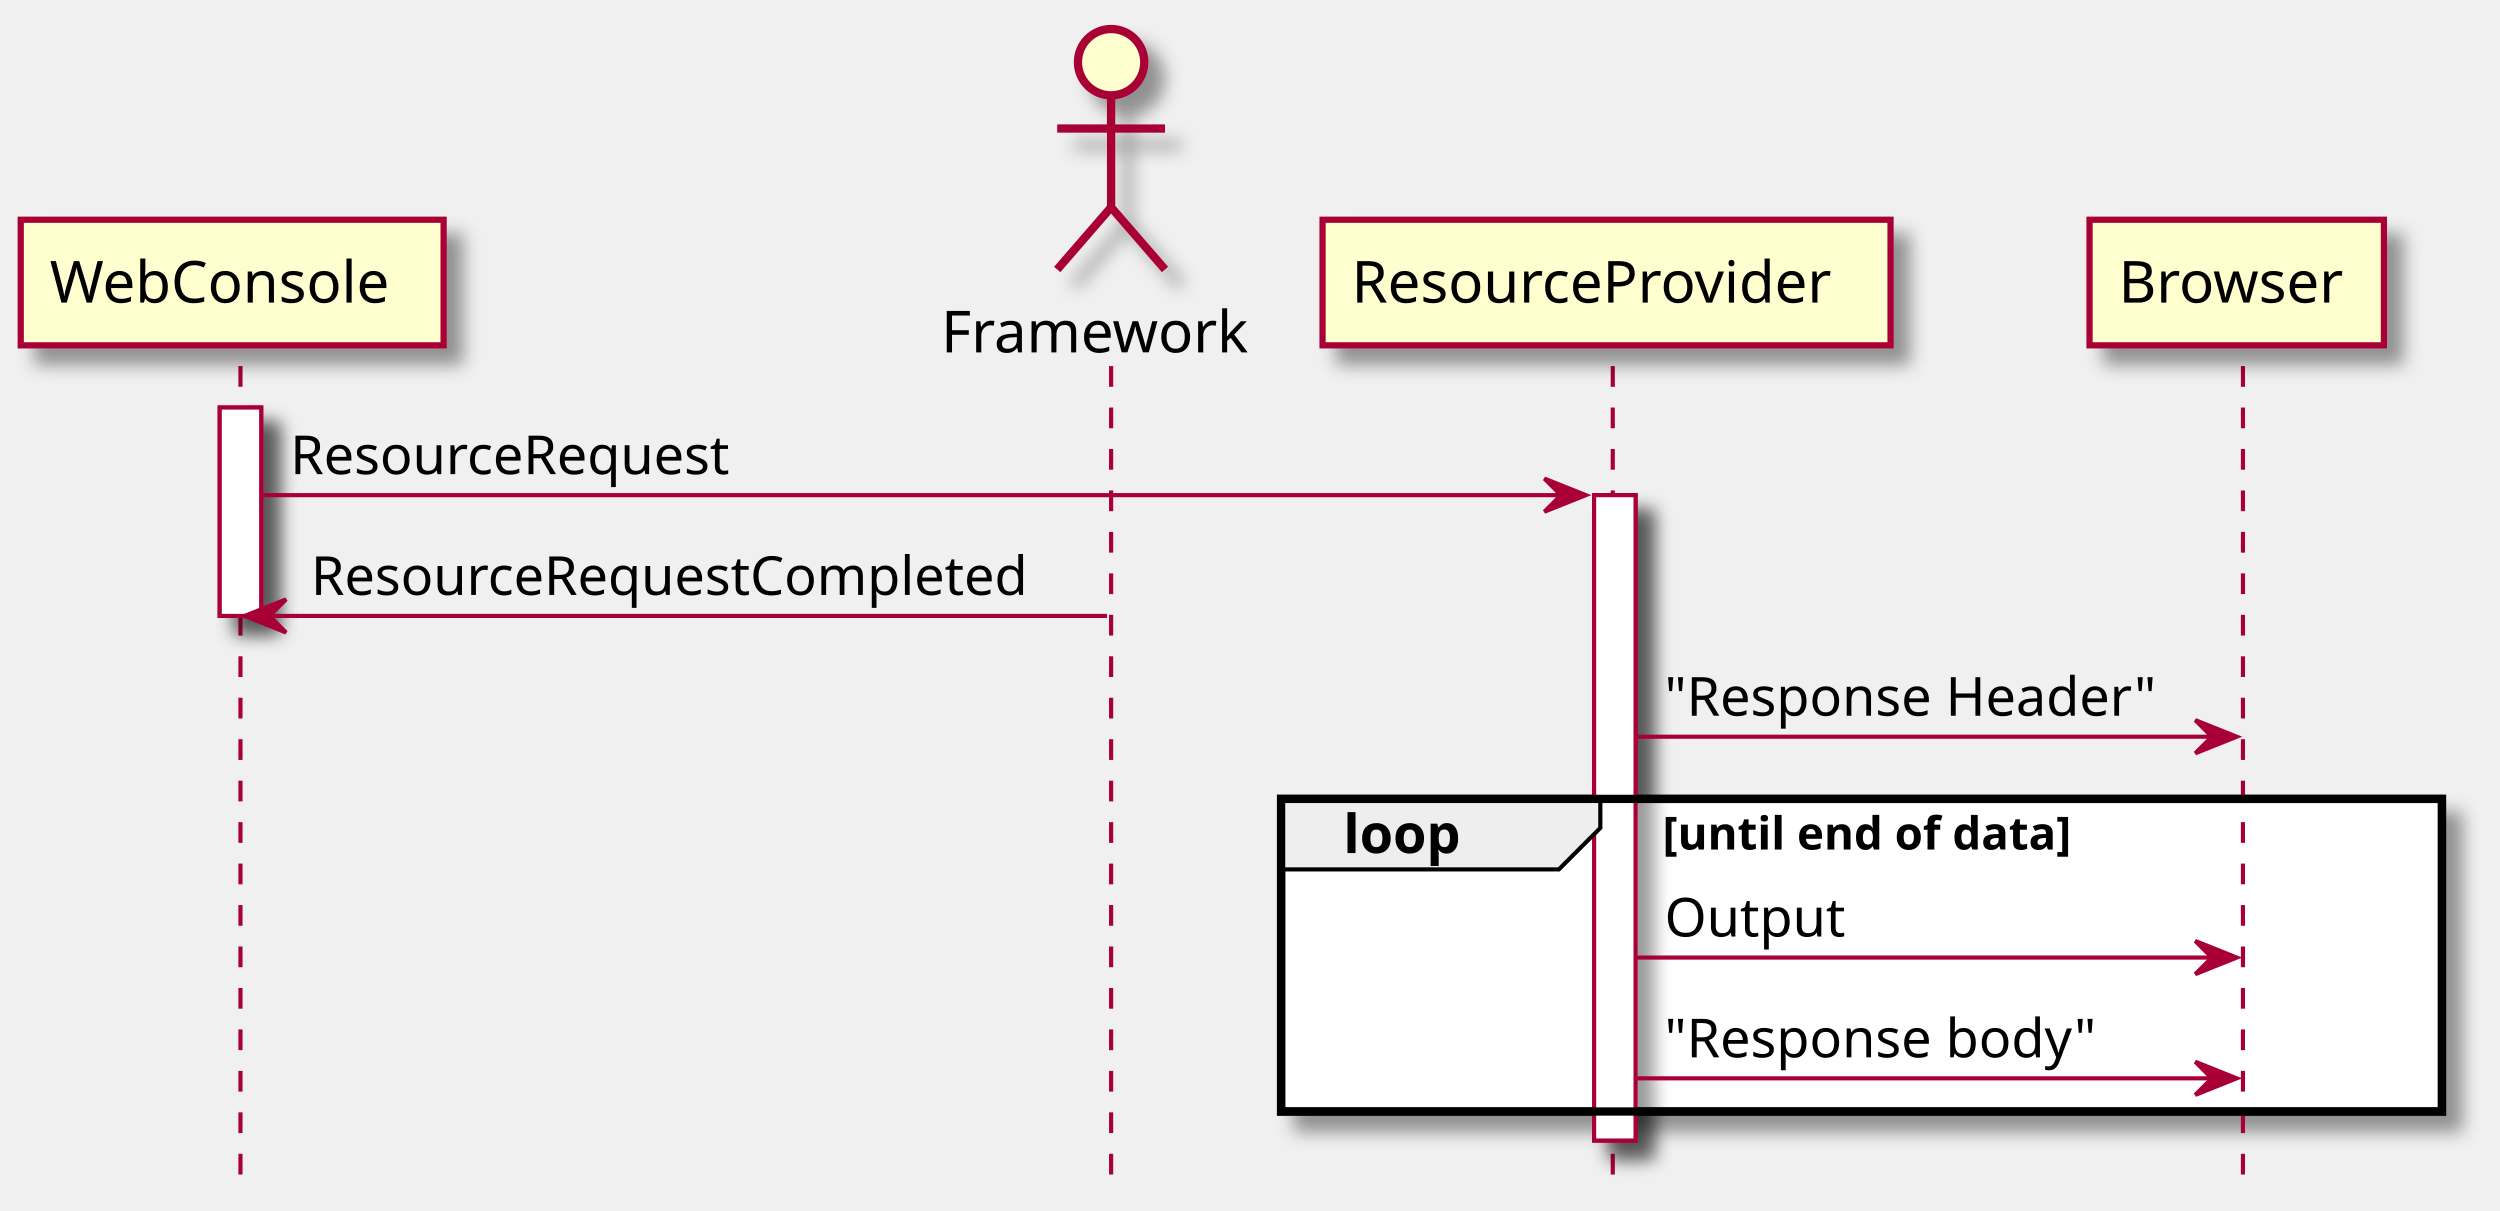
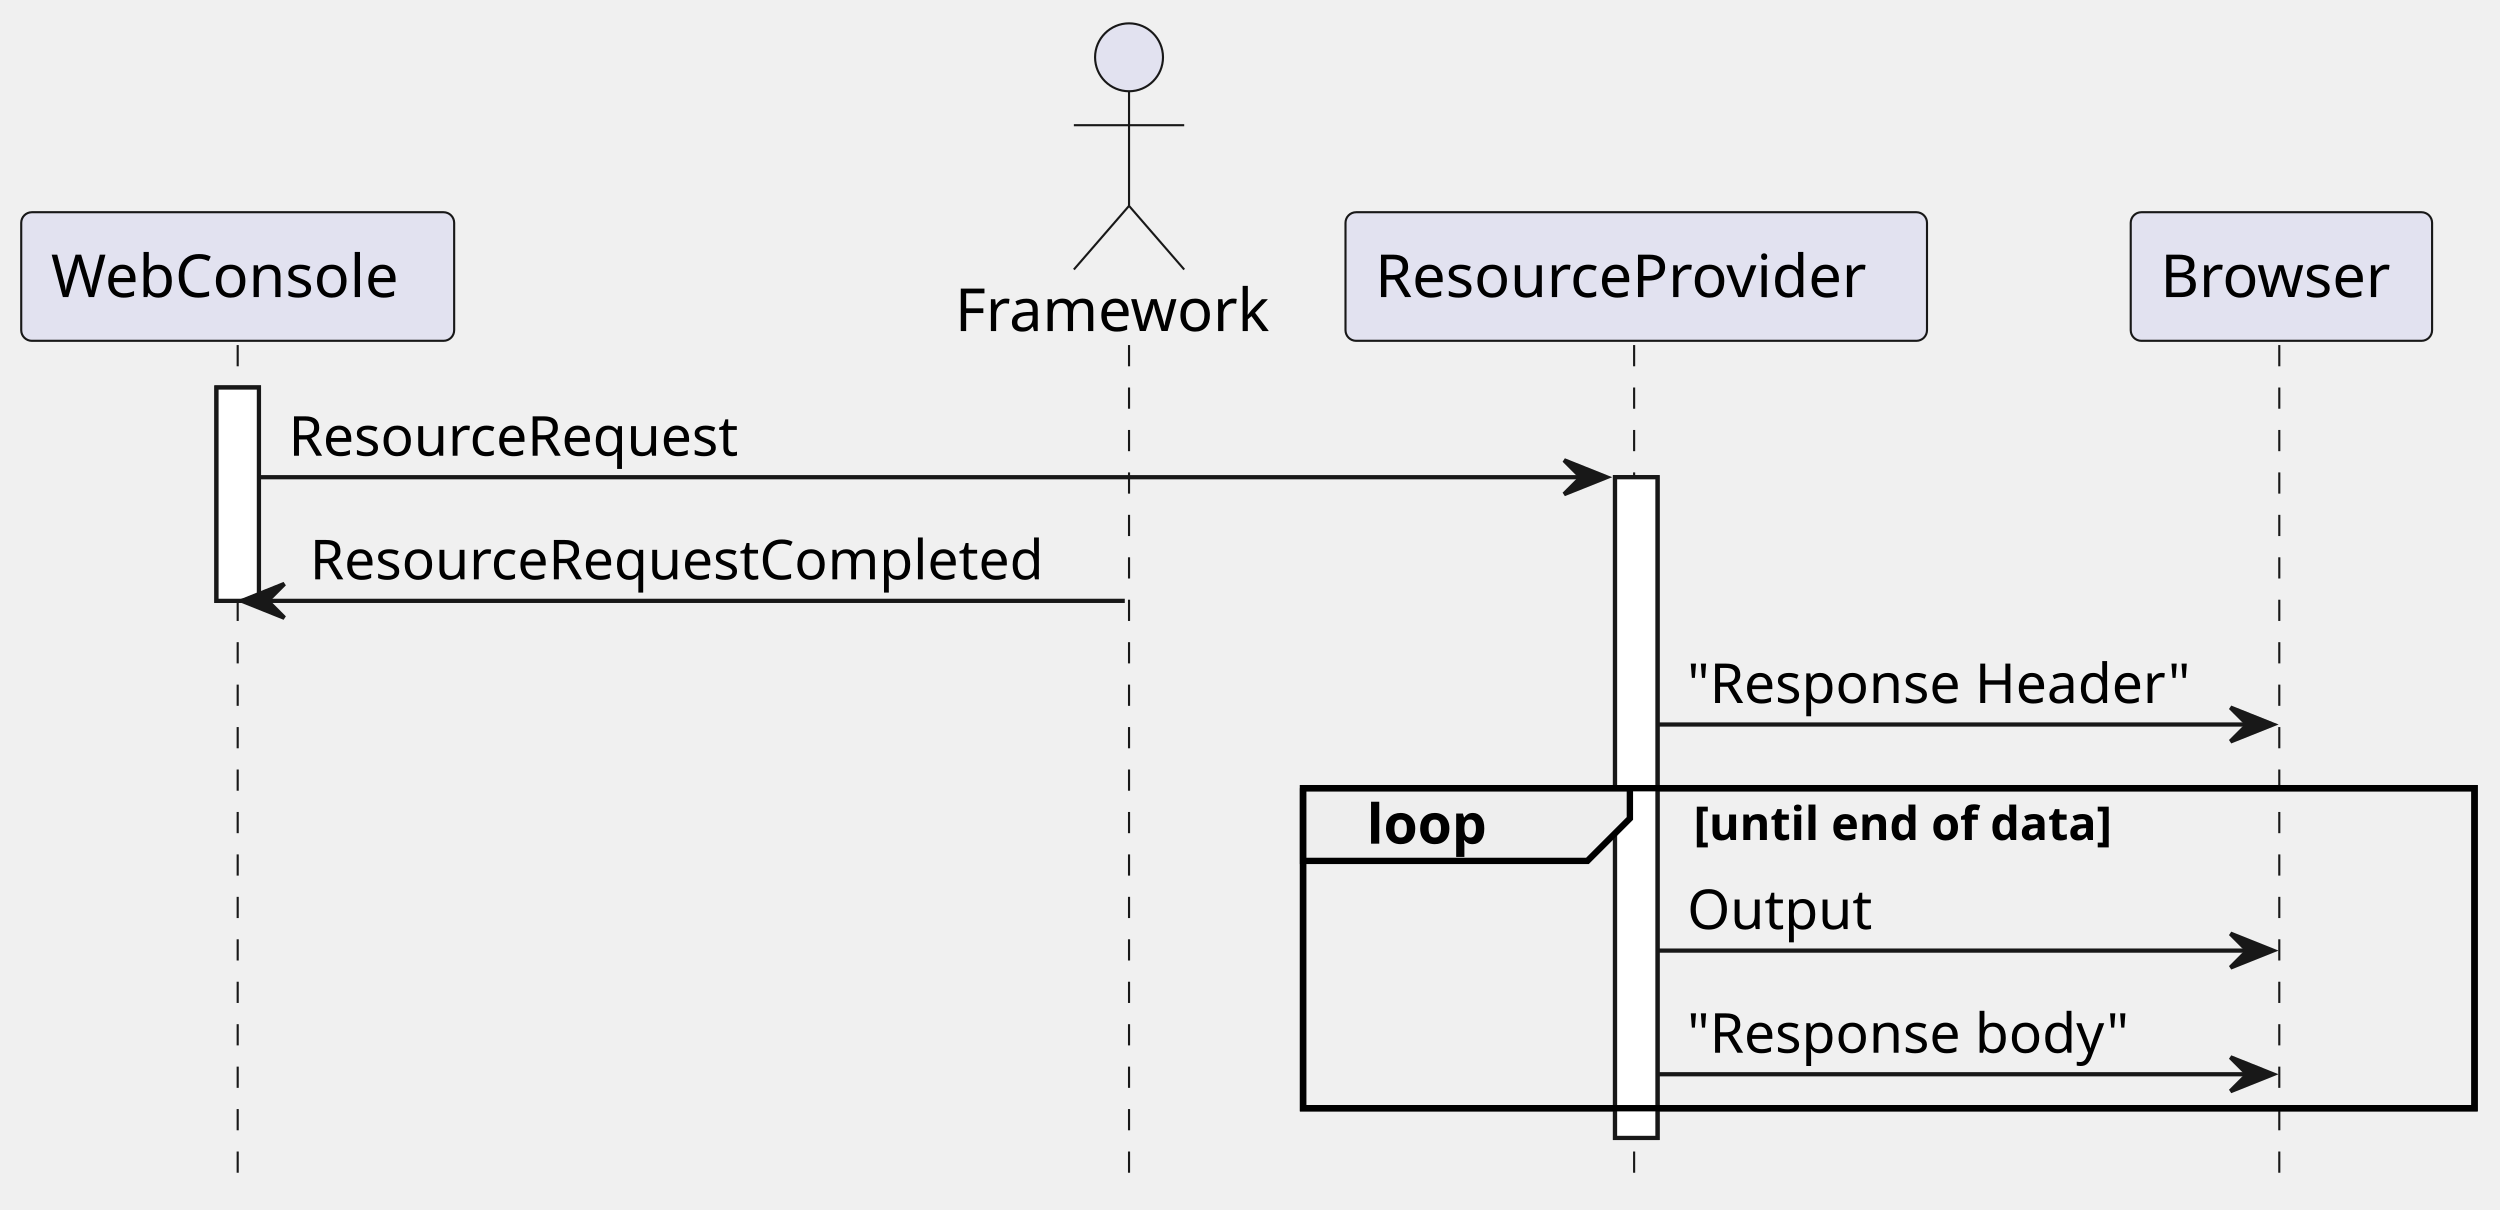
- <svg xmlns="http://www.w3.org/2000/svg" contentScriptType="application/ecmascript" contentStyleType="text/css" height="292px" preserveAspectRatio="none" style="width:603px;height:292px;background:#FFFFFF;" version="1.1" viewBox="0 0 603 292" width="603px" zoomAndPan="magnify">
-   <defs>
-     <filter height="300%" id="ffrk66q50gyyq" width="300%" x="-1" y="-1">
-       <feGaussianBlur result="blurOut" stdDeviation="2.0" />
-       <feColorMatrix in="blurOut" result="blurOut2" type="matrix" values="0 0 0 0 0 0 0 0 0 0 0 0 0 0 0 0 0 0 .4 0" />
-       <feOffset dx="4.0" dy="4.0" in="blurOut2" result="blurOut3" />
-       <feBlend in="SourceGraphic" in2="blurOut3" mode="normal" />
-     </filter>
-   </defs>
+ <svg xmlns="http://www.w3.org/2000/svg" contentStyleType="text/css" height="285px" preserveAspectRatio="none" style="width:589px;height:285px;background:#FFFFFF;" version="1.1" viewBox="0 0 589 285" width="589px" zoomAndPan="magnify">
+   <defs />
  <g>
-     <rect fill="#FFFFFF" filter="url(#ffrk66q50gyyq)" height="50.266" style="stroke:#A80036;stroke-width:1.0;" width="10" x="53" y="98.297" />
-     <rect fill="#FFFFFF" filter="url(#ffrk66q50gyyq)" height="155.664" style="stroke:#A80036;stroke-width:1.0;" width="10" x="384.5" y="119.43" />
-     <rect fill="#FFFFFF" filter="url(#ffrk66q50gyyq)" height="75.398" style="stroke:#000000;stroke-width:2.0;" width="280" x="309" y="192.695" />
-     <line style="stroke:#A80036;stroke-width:1.0;stroke-dasharray:5.0,5.0;" x1="58" x2="58" y1="88.297" y2="285.094" />
-     <line style="stroke:#A80036;stroke-width:1.0;stroke-dasharray:5.0,5.0;" x1="268" x2="268" y1="88.297" y2="285.094" />
-     <line style="stroke:#A80036;stroke-width:1.0;stroke-dasharray:5.0,5.0;" x1="389" x2="389" y1="88.297" y2="285.094" />
-     <line style="stroke:#A80036;stroke-width:1.0;stroke-dasharray:5.0,5.0;" x1="541" x2="541" y1="88.297" y2="285.094" />
-     <rect fill="#FEFECE" filter="url(#ffrk66q50gyyq)" height="30.297" style="stroke:#A80036;stroke-width:1.5;" width="102" x="5" y="53" />
-     <text fill="#000000" font-family="sans-serif" font-size="14" lengthAdjust="spacing" textLength="88" x="12" y="72.995">WebConsole</text>
-     <text fill="#000000" font-family="sans-serif" font-size="14" lengthAdjust="spacing" textLength="76" x="227" y="84.995">Framework</text>
-     <ellipse cx="268" cy="15" fill="#FEFECE" filter="url(#ffrk66q50gyyq)" rx="8" ry="8" style="stroke:#A80036;stroke-width:2.0;" />
-     <path d="M268,23 L268,50 M255,31 L281,31 M268,50 L255,65 M268,50 L281,65 " fill="none" filter="url(#ffrk66q50gyyq)" style="stroke:#A80036;stroke-width:2.0;" />
-     <rect fill="#FEFECE" filter="url(#ffrk66q50gyyq)" height="30.297" style="stroke:#A80036;stroke-width:1.5;" width="137" x="319" y="53" />
-     <text fill="#000000" font-family="sans-serif" font-size="14" lengthAdjust="spacing" textLength="123" x="326" y="72.995">ResourceProvider</text>
-     <rect fill="#FEFECE" filter="url(#ffrk66q50gyyq)" height="30.297" style="stroke:#A80036;stroke-width:1.5;" width="71" x="504" y="53" />
-     <text fill="#000000" font-family="sans-serif" font-size="14" lengthAdjust="spacing" textLength="57" x="511" y="72.995">Browser</text>
-     <rect fill="#FFFFFF" filter="url(#ffrk66q50gyyq)" height="50.266" style="stroke:#A80036;stroke-width:1.0;" width="10" x="53" y="98.297" />
-     <rect fill="#FFFFFF" filter="url(#ffrk66q50gyyq)" height="155.664" style="stroke:#A80036;stroke-width:1.0;" width="10" x="384.5" y="119.43" />
-     <polygon fill="#A80036" points="372.5,115.43,382.5,119.43,372.5,123.43,376.5,119.43" style="stroke:#A80036;stroke-width:1.0;" />
-     <line style="stroke:#A80036;stroke-width:1.0;" x1="63" x2="378.5" y1="119.43" y2="119.43" />
-     <text fill="#000000" font-family="sans-serif" font-size="13" lengthAdjust="spacing" textLength="111" x="70" y="114.364">ResourceRequest</text>
-     <polygon fill="#A80036" points="69,144.562,59,148.562,69,152.562,65,148.562" style="stroke:#A80036;stroke-width:1.0;" />
-     <line style="stroke:#A80036;stroke-width:1.0;" x1="63" x2="267" y1="148.562" y2="148.562" />
-     <text fill="#000000" font-family="sans-serif" font-size="13" lengthAdjust="spacing" textLength="181" x="75" y="143.497">ResourceRequestCompleted</text>
-     <polygon fill="#A80036" points="529.5,173.695,539.5,177.695,529.5,181.695,533.5,177.695" style="stroke:#A80036;stroke-width:1.0;" />
-     <line style="stroke:#A80036;stroke-width:1.0;" x1="394.5" x2="535.5" y1="177.695" y2="177.695" />
-     <text fill="#000000" font-family="sans-serif" font-size="13" lengthAdjust="spacing" textLength="123" x="401.5" y="172.629">"Response Header"</text>
-     <path d="M309,192.695 L386,192.695 L386,199.695 L376,209.695 L309,209.695 L309,192.695 " fill="#EEEEEE" style="stroke:#000000;stroke-width:1.0;" />
-     <rect fill="none" height="75.398" style="stroke:#000000;stroke-width:2.0;" width="280" x="309" y="192.695" />
-     <text fill="#000000" font-family="sans-serif" font-size="13" font-weight="bold" lengthAdjust="spacing" textLength="32" x="324" y="205.762">loop</text>
-     <text fill="#000000" font-family="sans-serif" font-size="11" font-weight="bold" lengthAdjust="spacing" textLength="117" x="401" y="204.906">[until end of data]</text>
-     <polygon fill="#A80036" points="529.5,226.961,539.5,230.961,529.5,234.961,533.5,230.961" style="stroke:#A80036;stroke-width:1.0;" />
-     <line style="stroke:#A80036;stroke-width:1.0;" x1="394.5" x2="535.5" y1="230.961" y2="230.961" />
-     <text fill="#000000" font-family="sans-serif" font-size="13" lengthAdjust="spacing" textLength="44" x="401.5" y="225.895">Output</text>
-     <polygon fill="#A80036" points="529.5,256.094,539.5,260.094,529.5,264.094,533.5,260.094" style="stroke:#A80036;stroke-width:1.0;" />
-     <line style="stroke:#A80036;stroke-width:1.0;" x1="394.5" x2="535.5" y1="260.094" y2="260.094" />
-     <text fill="#000000" font-family="sans-serif" font-size="13" lengthAdjust="spacing" textLength="107" x="401.5" y="255.028">"Response body"</text>
+     <rect fill="#FFFFFF" height="50.266" style="stroke:#181818;stroke-width:1.0;" width="10" x="51" y="91.297" />
+     <rect fill="#FFFFFF" height="155.664" style="stroke:#181818;stroke-width:1.0;" width="10" x="380.5" y="112.43" />
+     <rect fill="none" height="75.398" style="stroke:#000000;stroke-width:1.5;" width="276" x="307" y="185.695" />
+     <line style="stroke:#181818;stroke-width:0.5;stroke-dasharray:5.0,5.0;" x1="56" x2="56" y1="81.297" y2="278.094" />
+     <line style="stroke:#181818;stroke-width:0.5;stroke-dasharray:5.0,5.0;" x1="266" x2="266" y1="81.297" y2="278.094" />
+     <line style="stroke:#181818;stroke-width:0.5;stroke-dasharray:5.0,5.0;" x1="385" x2="385" y1="81.297" y2="278.094" />
+     <line style="stroke:#181818;stroke-width:0.5;stroke-dasharray:5.0,5.0;" x1="537" x2="537" y1="81.297" y2="278.094" />
+     <rect fill="#E2E2F0" height="30.297" rx="2.5" ry="2.5" style="stroke:#181818;stroke-width:0.5;" width="102" x="5" y="50" />
+     <text fill="#000000" font-family="sans-serif" font-size="14" lengthAdjust="spacing" textLength="88" x="12" y="69.995">WebConsole</text>
+     <text fill="#000000" font-family="sans-serif" font-size="14" lengthAdjust="spacing" textLength="76" x="225" y="77.995">Framework</text>
+     <ellipse cx="266" cy="13.5" fill="#E2E2F0" rx="8" ry="8" style="stroke:#181818;stroke-width:0.5;" />
+     <path d="M266,21.5 L266,48.5 M253,29.5 L279,29.5 M266,48.5 L253,63.5 M266,48.5 L279,63.5 " fill="none" style="stroke:#181818;stroke-width:0.5;" />
+     <rect fill="#E2E2F0" height="30.297" rx="2.5" ry="2.5" style="stroke:#181818;stroke-width:0.5;" width="137" x="317" y="50" />
+     <text fill="#000000" font-family="sans-serif" font-size="14" lengthAdjust="spacing" textLength="123" x="324" y="69.995">ResourceProvider</text>
+     <rect fill="#E2E2F0" height="30.297" rx="2.5" ry="2.5" style="stroke:#181818;stroke-width:0.5;" width="71" x="502" y="50" />
+     <text fill="#000000" font-family="sans-serif" font-size="14" lengthAdjust="spacing" textLength="57" x="509" y="69.995">Browser</text>
+     <rect fill="#FFFFFF" height="50.266" style="stroke:#181818;stroke-width:1.0;" width="10" x="51" y="91.297" />
+     <rect fill="#FFFFFF" height="155.664" style="stroke:#181818;stroke-width:1.0;" width="10" x="380.5" y="112.43" />
+     <polygon fill="#181818" points="368.5,108.43,378.5,112.43,368.5,116.43,372.5,112.43" style="stroke:#181818;stroke-width:1.0;" />
+     <line style="stroke:#181818;stroke-width:1.0;" x1="61" x2="374.5" y1="112.43" y2="112.43" />
+     <text fill="#000000" font-family="sans-serif" font-size="13" lengthAdjust="spacing" textLength="111" x="68" y="107.364">ResourceRequest</text>
+     <polygon fill="#181818" points="67,137.562,57,141.562,67,145.562,63,141.562" style="stroke:#181818;stroke-width:1.0;" />
+     <line style="stroke:#181818;stroke-width:1.0;" x1="61" x2="265" y1="141.562" y2="141.562" />
+     <text fill="#000000" font-family="sans-serif" font-size="13" lengthAdjust="spacing" textLength="181" x="73" y="136.497">ResourceRequestCompleted</text>
+     <polygon fill="#181818" points="525.5,166.695,535.5,170.695,525.5,174.695,529.5,170.695" style="stroke:#181818;stroke-width:1.0;" />
+     <line style="stroke:#181818;stroke-width:1.0;" x1="390.5" x2="531.5" y1="170.695" y2="170.695" />
+     <text fill="#000000" font-family="sans-serif" font-size="13" lengthAdjust="spacing" textLength="123" x="397.5" y="165.629">"Response Header"</text>
+     <path d="M307,185.695 L384,185.695 L384,192.828 L374,202.828 L307,202.828 L307,185.695 " fill="#EEEEEE" style="stroke:#000000;stroke-width:1.5;" />
+     <rect fill="none" height="75.398" style="stroke:#000000;stroke-width:1.5;" width="276" x="307" y="185.695" />
+     <text fill="#000000" font-family="sans-serif" font-size="13" font-weight="bold" lengthAdjust="spacing" textLength="32" x="322" y="198.762">loop</text>
+     <text fill="#000000" font-family="sans-serif" font-size="11" font-weight="bold" lengthAdjust="spacing" textLength="117" x="399" y="197.906">[until end of data]</text>
+     <polygon fill="#181818" points="525.5,219.961,535.5,223.961,525.5,227.961,529.5,223.961" style="stroke:#181818;stroke-width:1.0;" />
+     <line style="stroke:#181818;stroke-width:1.0;" x1="390.5" x2="531.5" y1="223.961" y2="223.961" />
+     <text fill="#000000" font-family="sans-serif" font-size="13" lengthAdjust="spacing" textLength="44" x="397.5" y="218.895">Output</text>
+     <polygon fill="#181818" points="525.5,249.094,535.5,253.094,525.5,257.094,529.5,253.094" style="stroke:#181818;stroke-width:1.0;" />
+     <line style="stroke:#181818;stroke-width:1.0;" x1="390.5" x2="531.5" y1="253.094" y2="253.094" />
+     <text fill="#000000" font-family="sans-serif" font-size="13" lengthAdjust="spacing" textLength="107" x="397.5" y="248.028">"Response body"</text>
  </g>
</svg>
